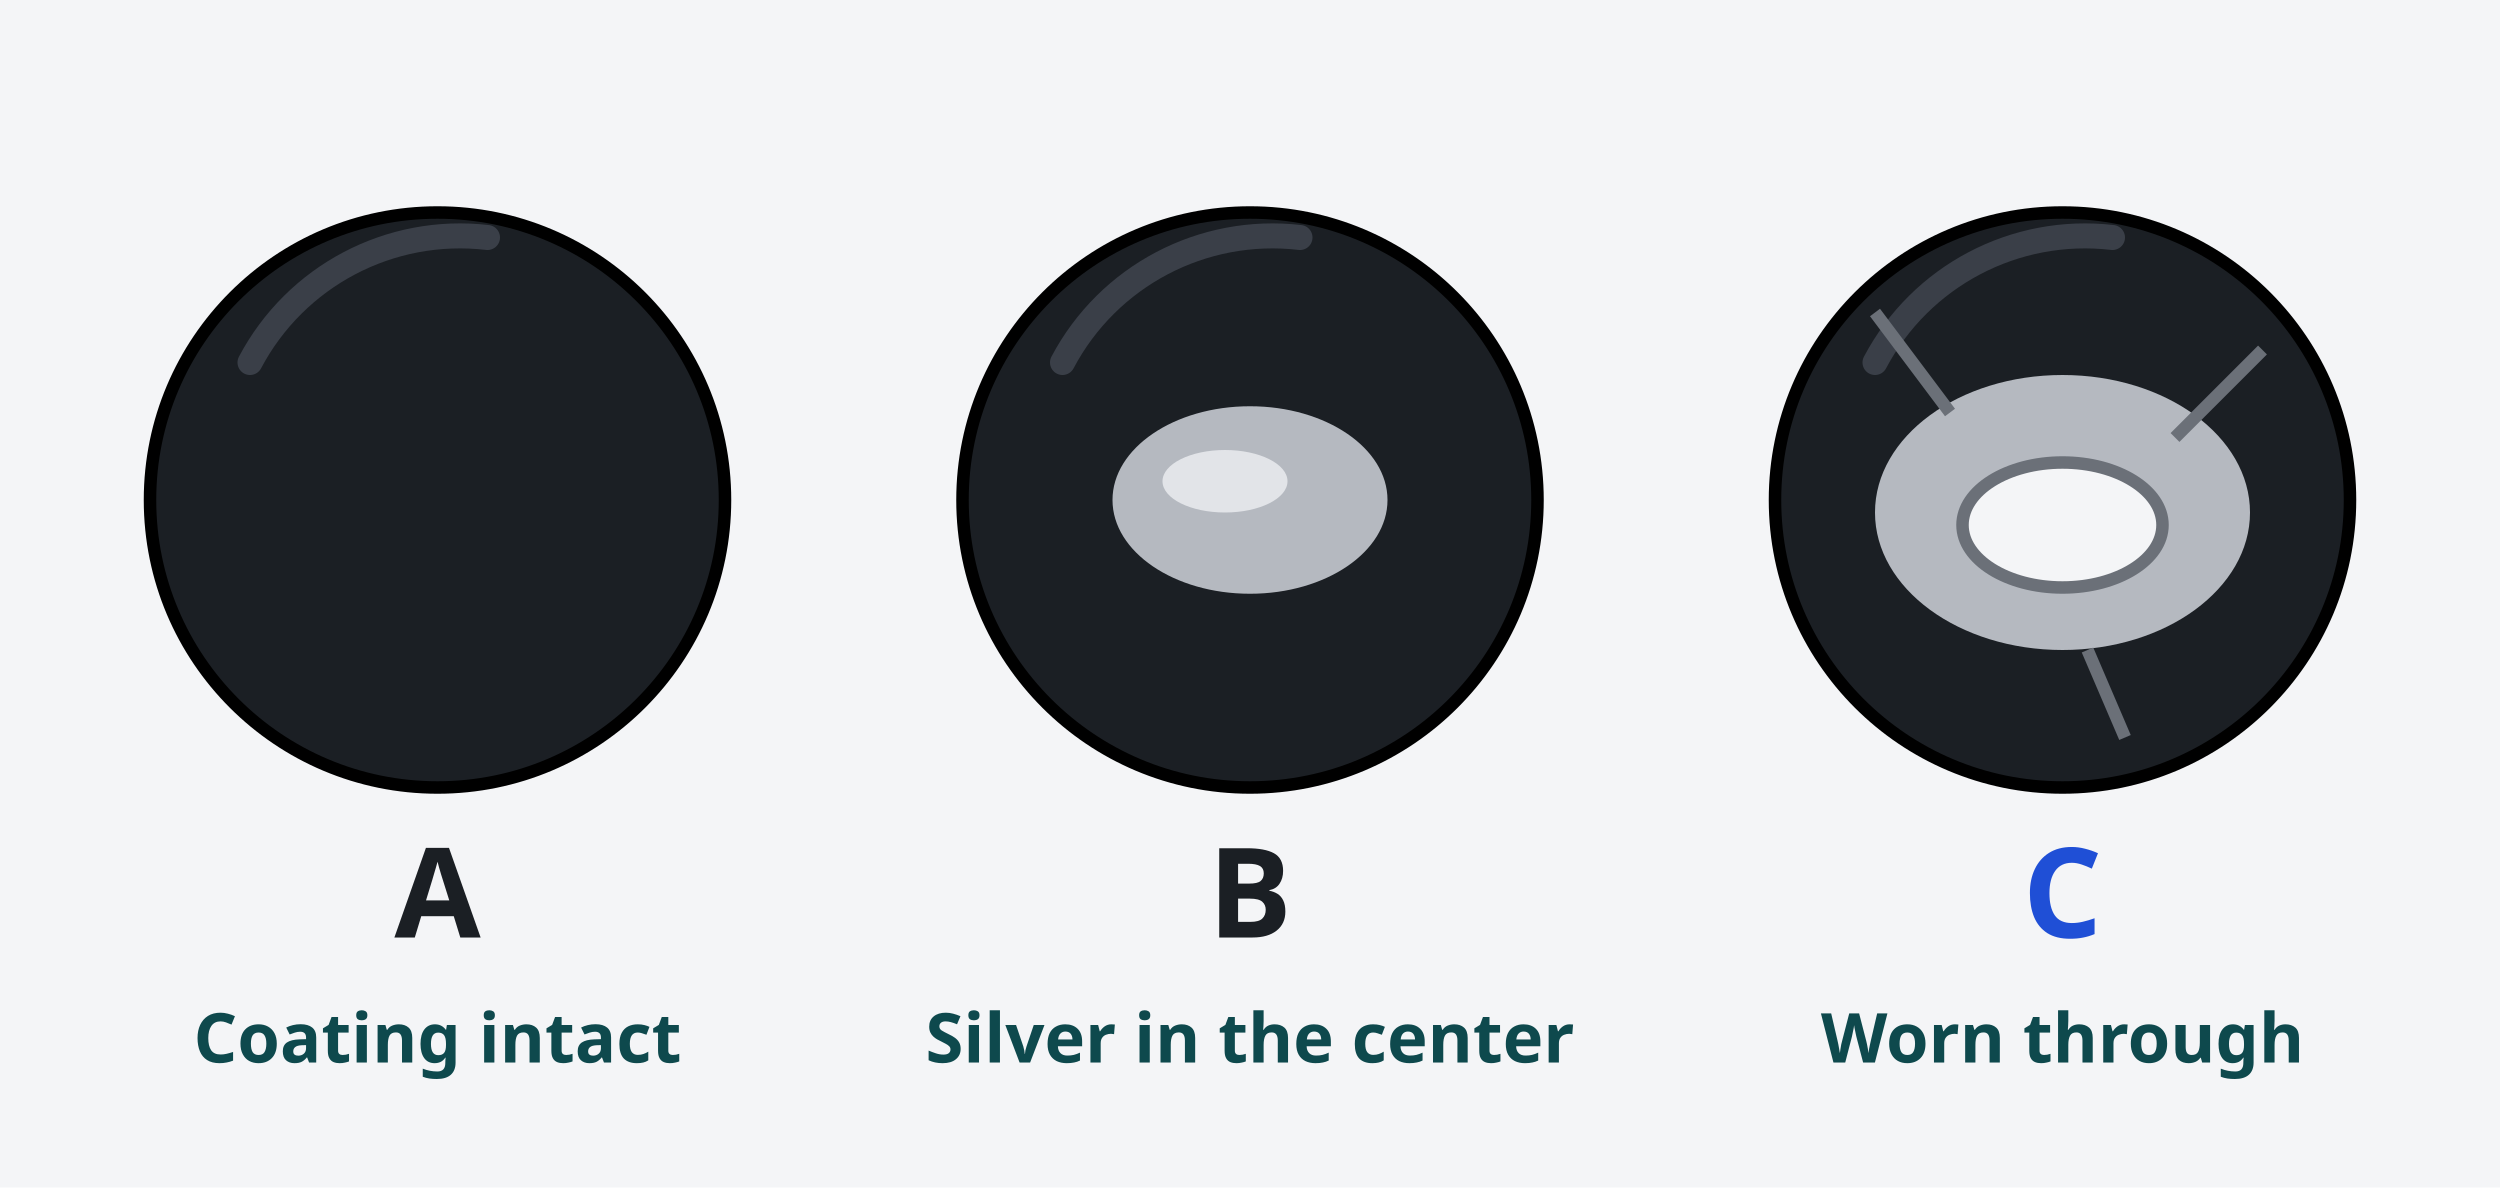
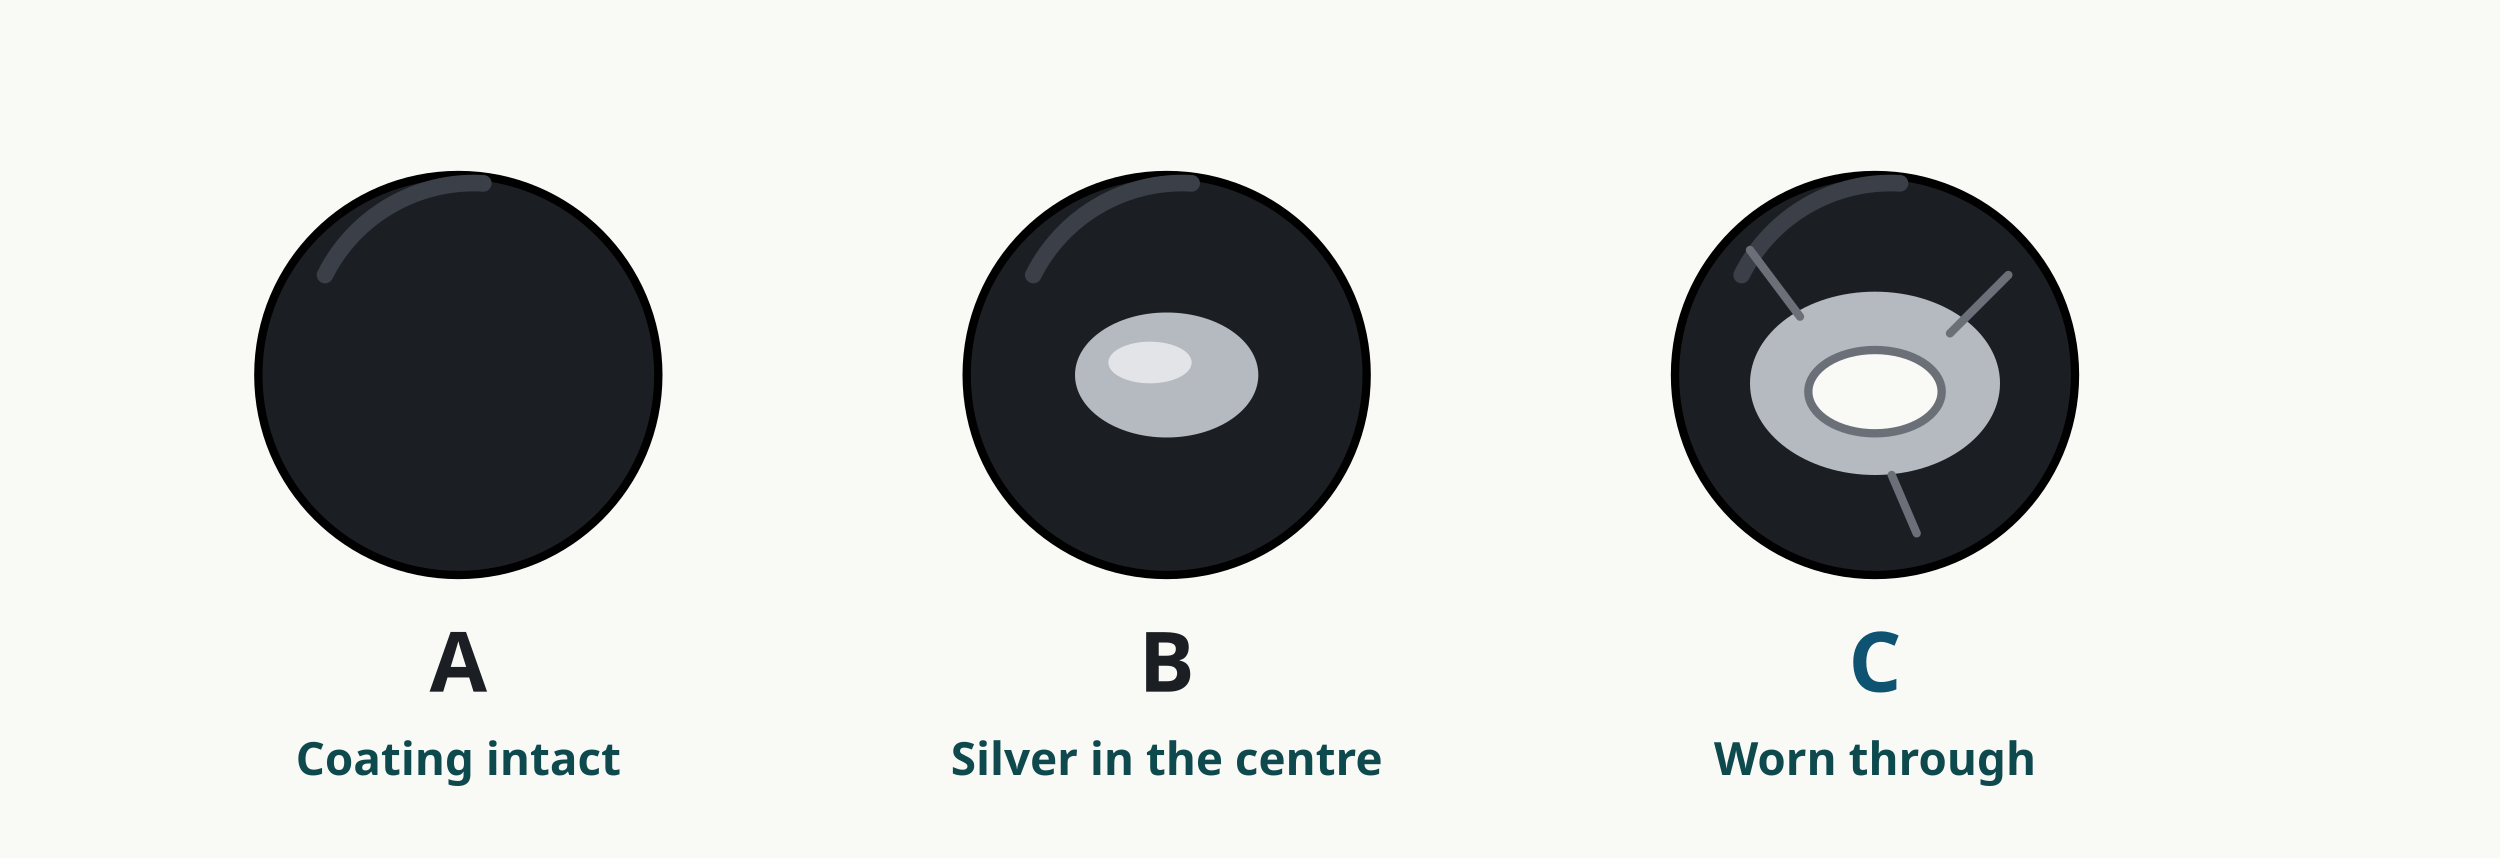
- <svg xmlns="http://www.w3.org/2000/svg" viewBox="0 0 400 190" role="img" aria-label="Three followers face-on: intact coating, coating worn through in the center, and worn through with a hole">
-   <rect width="400" height="190" fill="#F4F5F7" />
-   <g>
-     <circle cx="70" cy="80" r="46" fill="#1B1F24" stroke="#000" stroke-width="2" />
-     <path d="M40 58 A 38 38 0 0 1 78 38" fill="none" stroke="#3A3F48" stroke-width="4" stroke-linecap="round" />
-     <text x="70" y="150" text-anchor="middle" fill="#1B1F24" font-size="20" font-weight="900" font-family="Archivo, system-ui, sans-serif">A</text>
-     <text x="70" y="170" text-anchor="middle" fill="#0E494D" font-size="11" font-weight="600" font-family="Archivo, system-ui, sans-serif">Coating intact</text>
-   </g>
-   <g>
-     <circle cx="200" cy="80" r="46" fill="#1B1F24" stroke="#000" stroke-width="2" />
-     <path d="M170 58 A 38 38 0 0 1 208 38" fill="none" stroke="#3A3F48" stroke-width="4" stroke-linecap="round" />
-     <text x="200" y="150" text-anchor="middle" fill="#1B1F24" font-size="20" font-weight="900" font-family="Archivo, system-ui, sans-serif">B</text>
-     <text x="200" y="170" text-anchor="middle" fill="#0E494D" font-size="11" font-weight="600" font-family="Archivo, system-ui, sans-serif">Silver in the center</text>
-   </g>
-   <g>
-     <circle cx="330" cy="80" r="46" fill="#1B1F24" stroke="#000" stroke-width="2" />
-     <path d="M300 58 A 38 38 0 0 1 338 38" fill="none" stroke="#3A3F48" stroke-width="4" stroke-linecap="round" />
-     <text x="330" y="150" text-anchor="middle" fill="#1F4FD6" font-size="20" font-weight="900" font-family="Archivo, system-ui, sans-serif">C</text>
-     <text x="330" y="170" text-anchor="middle" fill="#0E494D" font-size="11" font-weight="600" font-family="Archivo, system-ui, sans-serif">Worn through</text>
-   </g>
-   <ellipse cx="200" cy="80" rx="22" ry="15" fill="#B5B9C0" />
-   <ellipse cx="196" cy="77" rx="10" ry="5" fill="#E2E4E8" />
-   <ellipse cx="330" cy="82" rx="30" ry="22" fill="#B5B9C0" />
-   <ellipse cx="330" cy="84" rx="16" ry="10" fill="#F4F5F7" stroke="#6B7078" stroke-width="2" />
-   <path d="M312 66 L300 50 M348 70 L362 56 M334 104 L340 118" stroke="#6B7078" stroke-width="2" />
+ <svg xmlns="http://www.w3.org/2000/svg" viewBox="0 0 600 206" role="img" aria-label="Three followers face-on: intact coating, coating worn through in the centre, worn through with a hole">
+   <rect width="600" height="206" fill="#F9F9F5" />
+   <circle cx="110" cy="90" r="48" fill="#1B1F24" stroke="#000" stroke-width="2" />
+   <path d="M78 66 A 40 40 0 0 1 116 44" fill="none" stroke="#3A3F48" stroke-width="4" stroke-linecap="round" stroke-linejoin="round" />
+   <text x="110" y="166" text-anchor="middle" fill="#1B1F24" font-size="20" font-weight="900" font-family="Plus Jakarta Sans, system-ui, sans-serif">A</text>
+   <text x="110" y="186" text-anchor="middle" fill="#0E494D" font-size="11" font-weight="600" font-family="Plus Jakarta Sans, system-ui, sans-serif">Coating intact</text>
+   <circle cx="280" cy="90" r="48" fill="#1B1F24" stroke="#000" stroke-width="2" />
+   <path d="M248 66 A 40 40 0 0 1 286 44" fill="none" stroke="#3A3F48" stroke-width="4" stroke-linecap="round" stroke-linejoin="round" />
+   <text x="280" y="166" text-anchor="middle" fill="#1B1F24" font-size="20" font-weight="900" font-family="Plus Jakarta Sans, system-ui, sans-serif">B</text>
+   <text x="280" y="186" text-anchor="middle" fill="#0E494D" font-size="11" font-weight="600" font-family="Plus Jakarta Sans, system-ui, sans-serif">Silver in the centre</text>
+   <circle cx="450" cy="90" r="48" fill="#1B1F24" stroke="#000" stroke-width="2" />
+   <path d="M418 66 A 40 40 0 0 1 456 44" fill="none" stroke="#3A3F48" stroke-width="4" stroke-linecap="round" stroke-linejoin="round" />
+   <text x="450" y="166" text-anchor="middle" fill="#0E5371" font-size="20" font-weight="900" font-family="Plus Jakarta Sans, system-ui, sans-serif">C</text>
+   <text x="450" y="186" text-anchor="middle" fill="#0E494D" font-size="11" font-weight="600" font-family="Plus Jakarta Sans, system-ui, sans-serif">Worn through</text>
+   <ellipse cx="280" cy="90" rx="22" ry="15" fill="#B5B9C0" />
+   <ellipse cx="276" cy="87" rx="10" ry="5" fill="#E2E4E8" />
+   <ellipse cx="450" cy="92" rx="30" ry="22" fill="#B5B9C0" />
+   <ellipse cx="450" cy="94" rx="16" ry="10" fill="#F9F9F5" stroke="#6B7078" stroke-width="2" />
+   <path d="M432 76 L420 60 M468 80 L482 66 M454 114 L460 128" fill="none" stroke="#6B7078" stroke-width="2" stroke-linecap="round" stroke-linejoin="round" />
</svg>
